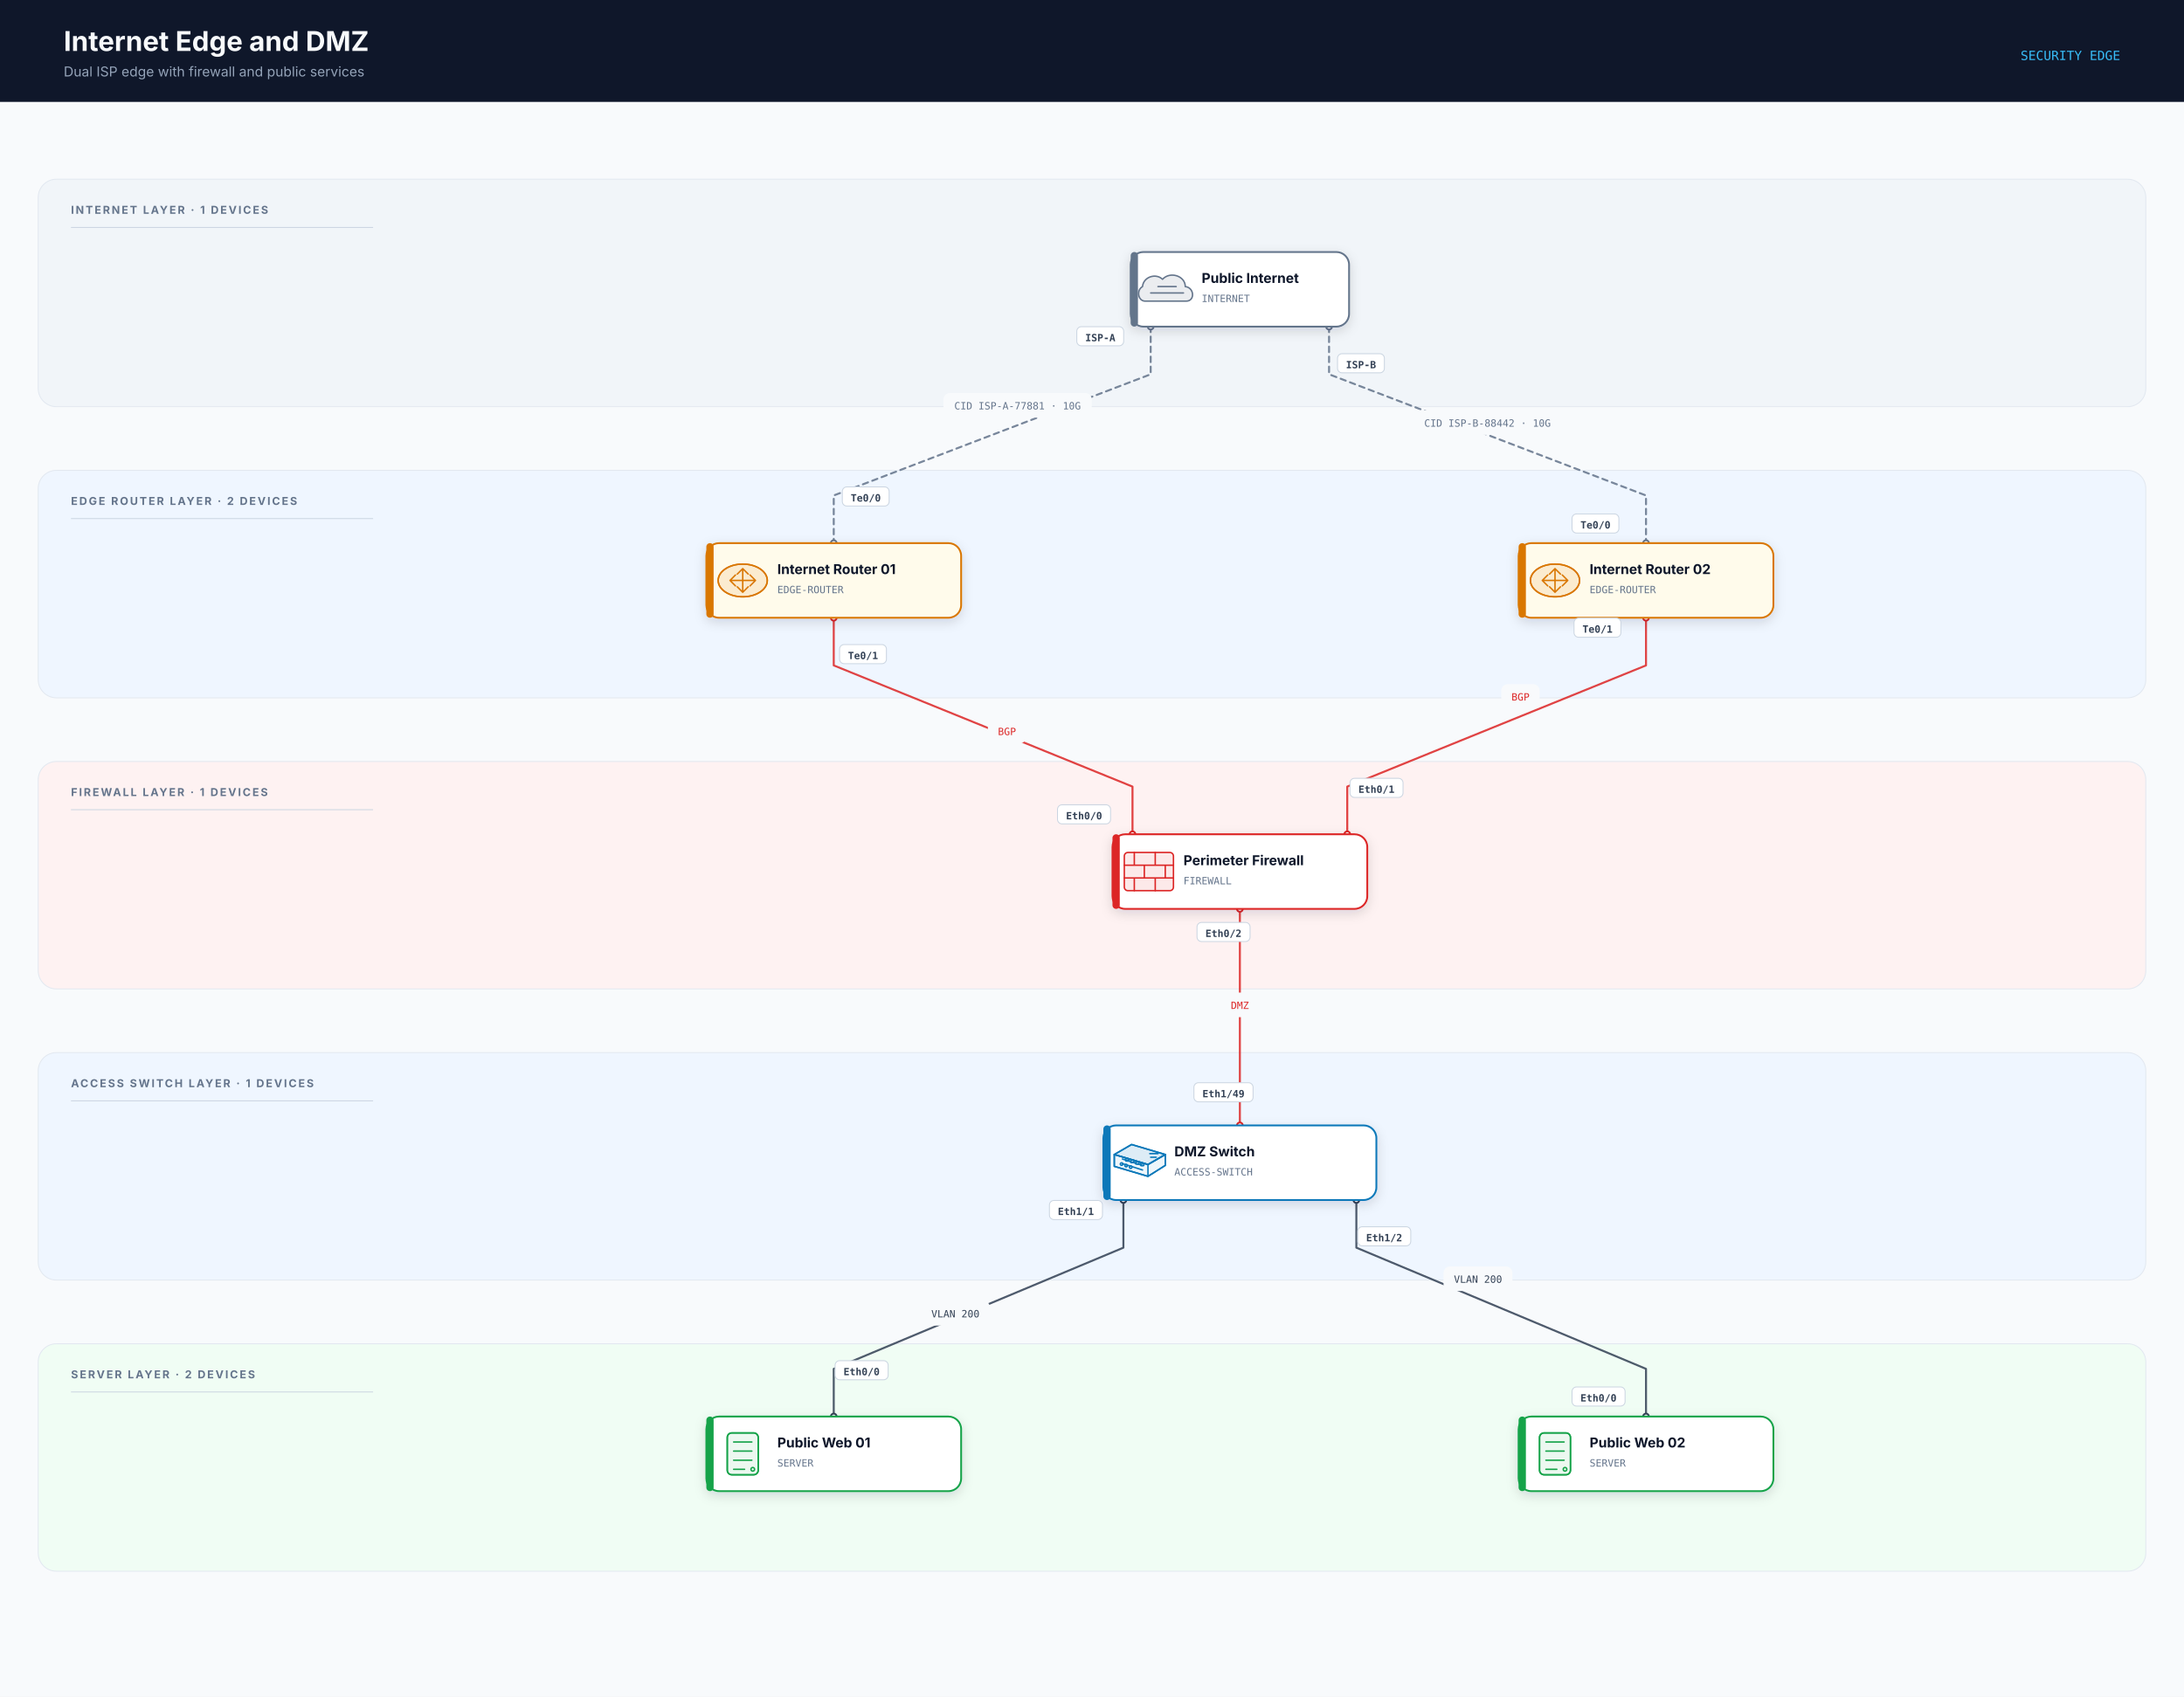
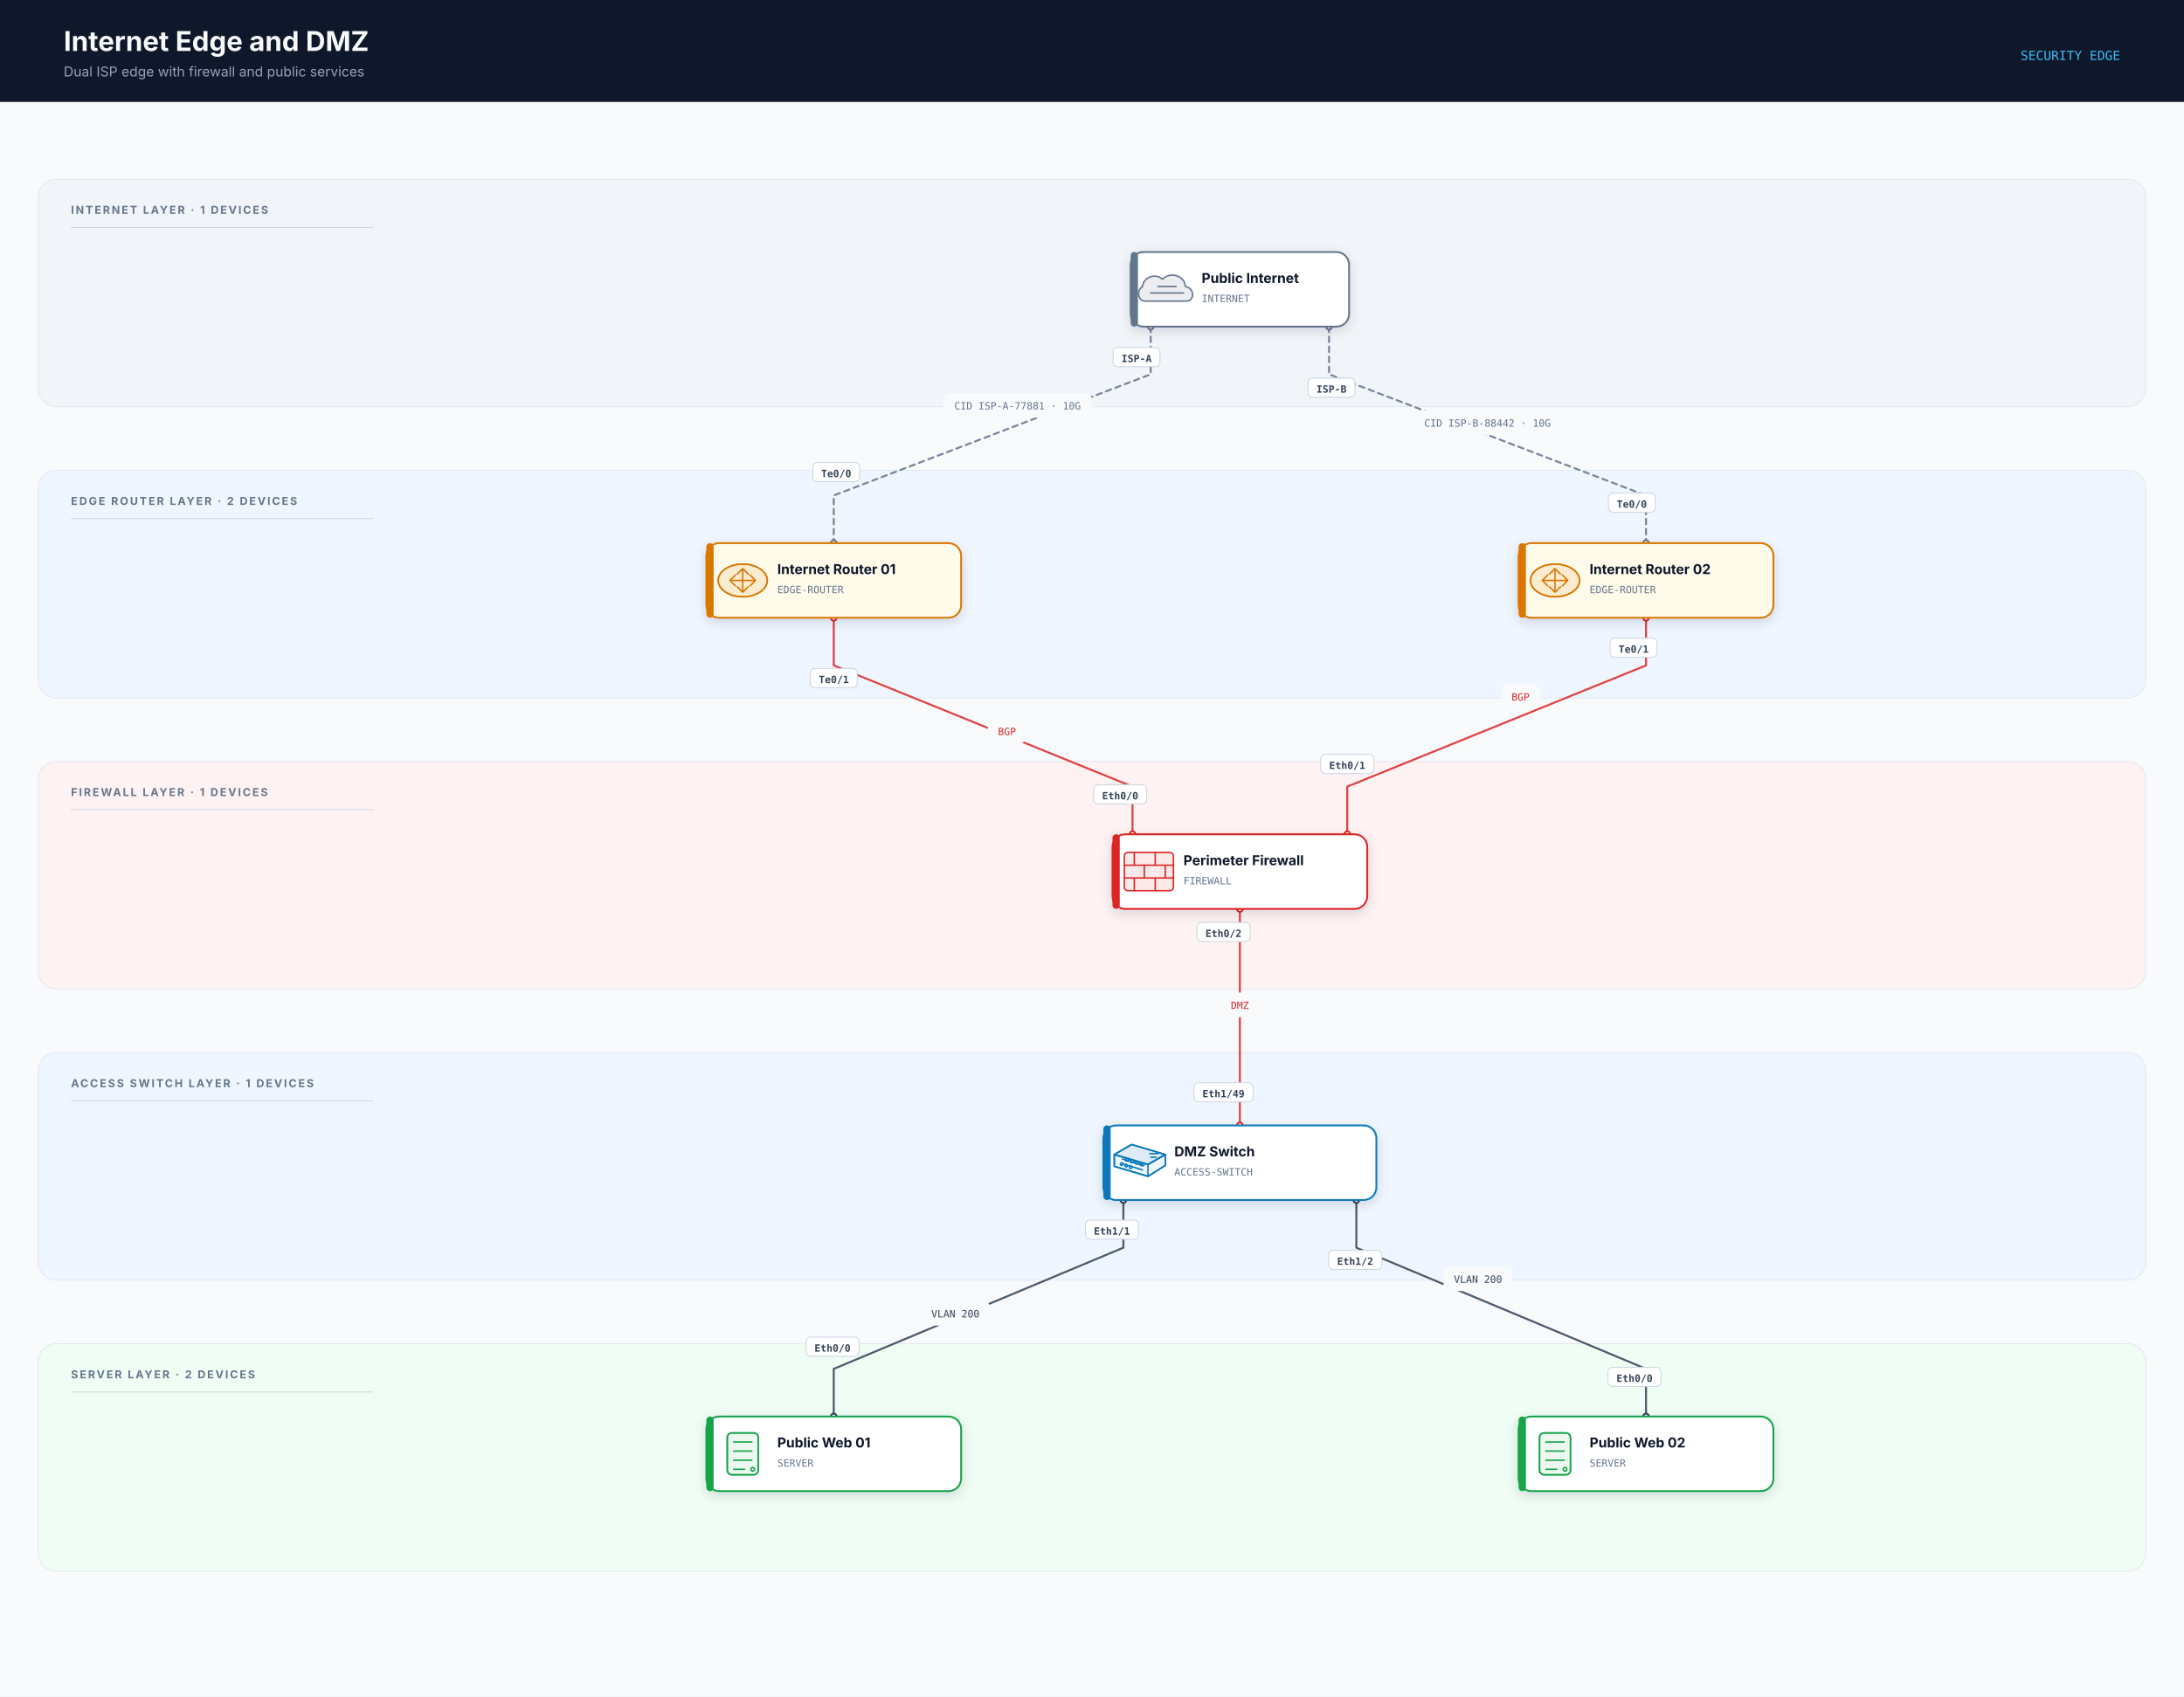
<svg xmlns="http://www.w3.org/2000/svg" class="theme-light" width="2400" height="1865" viewBox="0 0 2400 1865" role="img" shape-rendering="geometricPrecision">
  <defs>
    <filter id="shadow" x="-20%" y="-20%" width="140%" height="150%">
      <feDropShadow dx="0" dy="4" stdDeviation="6" flood-color="#0f172a" flood-opacity=".14" />
    </filter>
  </defs>
  <rect width="100%" height="100%" fill="#f8fafc" />
  <rect x="0" y="0" width="2400" height="112" fill="#0f172a" />
  <text x="70" y="56" fill="#f8fafc" font-family="Inter,Segoe UI,sans-serif" font-size="30" font-weight="700">Internet Edge and DMZ</text>
  <text x="70" y="84" fill="#94a3b8" font-family="Inter,Segoe UI,sans-serif" font-size="15">Dual ISP edge with firewall and public services</text>
  <text x="2330" y="66" text-anchor="end" fill="#38bdf8" font-family="ui-monospace,SFMono-Regular,monospace" font-size="14">SECURITY EDGE</text>
  <rect x="42" y="197.0" width="2316.0" height="250.0" rx="20" fill="#f1f5f9" stroke="#e2e8f0" />
  <rect x="42" y="517.0" width="2316.0" height="250.0" rx="20" fill="#eff6ff" stroke="#e2e8f0" />
  <rect x="42" y="837.0" width="2316.0" height="250.0" rx="20" fill="#fef2f2" stroke="#e2e8f0" />
  <rect x="42" y="1157.0" width="2316.0" height="250.0" rx="20" fill="#eff6ff" stroke="#e2e8f0" />
  <rect x="42" y="1477.0" width="2316.0" height="250.0" rx="20" fill="#f0fdf4" stroke="#e2e8f0" />
  <g id="row-headings">
    <g class="row-heading row-heading-internet">
      <path d="M78 250.0 H410" stroke="#cbd5e1" stroke-width="1" />
      <text x="78" y="235.0" fill="#64748b" font-family="Inter,Segoe UI,sans-serif" font-size="12" font-weight="700" letter-spacing="1.8">INTERNET LAYER · 1 DEVICES</text>
    </g>
    <g class="row-heading row-heading-edge-router">
      <path d="M78 570.0 H410" stroke="#cbd5e1" stroke-width="1" />
      <text x="78" y="555.0" fill="#64748b" font-family="Inter,Segoe UI,sans-serif" font-size="12" font-weight="700" letter-spacing="1.8">EDGE ROUTER LAYER · 2 DEVICES</text>
    </g>
    <g class="row-heading row-heading-firewall">
      <path d="M78 890.0 H410" stroke="#cbd5e1" stroke-width="1" />
      <text x="78" y="875.0" fill="#64748b" font-family="Inter,Segoe UI,sans-serif" font-size="12" font-weight="700" letter-spacing="1.8">FIREWALL LAYER · 1 DEVICES</text>
    </g>
    <g class="row-heading row-heading-access-switch">
      <path d="M78 1210.0 H410" stroke="#cbd5e1" stroke-width="1" />
      <text x="78" y="1195.0" fill="#64748b" font-family="Inter,Segoe UI,sans-serif" font-size="12" font-weight="700" letter-spacing="1.8">ACCESS SWITCH LAYER · 1 DEVICES</text>
    </g>
    <g class="row-heading row-heading-server">
      <path d="M78 1530.0 H410" stroke="#cbd5e1" stroke-width="1" />
      <text x="78" y="1515.0" fill="#64748b" font-family="Inter,Segoe UI,sans-serif" font-size="12" font-weight="700" letter-spacing="1.8">SERVER LAYER · 2 DEVICES</text>
    </g>
  </g>
  <g id="links">
    <g id="link-1" data-netdiag-kind="link">
      <path d="M 1264.5 359.0 V 411.4 L 916.2 544.6 V 597.0" fill="none" stroke="#64748b" stroke-width="2.2" stroke-linecap="round" stroke-linejoin="round" stroke-dasharray="6 5" opacity=".86" />
      <circle cx="1264.5" cy="359.0" r="3.2" fill="#ffffff" stroke="#64748b" stroke-width="2" />
      <circle cx="916.2" cy="597.0" r="3.2" fill="#ffffff" stroke="#64748b" stroke-width="2" />
    </g>
    <g id="link-2" data-netdiag-kind="link">
      <path d="M 1460.5 359.0 V 411.4 L 1808.8 544.6 V 597.0" fill="none" stroke="#64748b" stroke-width="2.2" stroke-linecap="round" stroke-linejoin="round" stroke-dasharray="6 5" opacity=".86" />
      <circle cx="1460.5" cy="359.0" r="3.2" fill="#ffffff" stroke="#64748b" stroke-width="2" />
      <circle cx="1808.8" cy="597.0" r="3.2" fill="#ffffff" stroke="#64748b" stroke-width="2" />
    </g>
    <g id="link-3" data-netdiag-kind="link">
      <path d="M 916.2 679.0 V 731.4 L 1244.5 864.6 V 917.0" fill="none" stroke="#dc2626" stroke-width="2.2" stroke-linecap="round" stroke-linejoin="round" opacity=".86" />
      <circle cx="916.2" cy="679.0" r="3.2" fill="#ffffff" stroke="#dc2626" stroke-width="2" />
      <circle cx="1244.5" cy="917.0" r="3.2" fill="#ffffff" stroke="#dc2626" stroke-width="2" />
    </g>
    <g id="link-4" data-netdiag-kind="link">
      <path d="M 1808.8 679.0 V 731.4 L 1480.5 864.6 V 917.0" fill="none" stroke="#dc2626" stroke-width="2.2" stroke-linecap="round" stroke-linejoin="round" opacity=".86" />
      <circle cx="1808.8" cy="679.0" r="3.2" fill="#ffffff" stroke="#dc2626" stroke-width="2" />
      <circle cx="1480.5" cy="917.0" r="3.2" fill="#ffffff" stroke="#dc2626" stroke-width="2" />
    </g>
    <g id="link-5" data-netdiag-kind="link">
      <path d="M 1362.5 999.0 V 1051.4 L 1362.5 1184.6 V 1237.0" fill="none" stroke="#dc2626" stroke-width="2.2" stroke-linecap="round" stroke-linejoin="round" opacity=".86" />
      <circle cx="1362.5" cy="999.0" r="3.2" fill="#ffffff" stroke="#dc2626" stroke-width="2" />
      <circle cx="1362.5" cy="1237.0" r="3.2" fill="#ffffff" stroke="#dc2626" stroke-width="2" />
    </g>
    <g id="link-6" data-netdiag-kind="link">
      <path d="M 1234.5 1319.0 V 1371.4 L 916.2 1504.6 V 1557.0" fill="none" stroke="#334155" stroke-width="2.2" stroke-linecap="round" stroke-linejoin="round" opacity=".86" />
      <circle cx="1234.5" cy="1319.0" r="3.2" fill="#ffffff" stroke="#334155" stroke-width="2" />
      <circle cx="916.2" cy="1557.0" r="3.2" fill="#ffffff" stroke="#334155" stroke-width="2" />
    </g>
    <g id="link-7" data-netdiag-kind="link">
      <path d="M 1490.5 1319.0 V 1371.4 L 1808.8 1504.6 V 1557.0" fill="none" stroke="#334155" stroke-width="2.2" stroke-linecap="round" stroke-linejoin="round" opacity=".86" />
      <circle cx="1490.5" cy="1319.0" r="3.2" fill="#ffffff" stroke="#334155" stroke-width="2" />
      <circle cx="1808.8" cy="1557.0" r="3.2" fill="#ffffff" stroke="#334155" stroke-width="2" />
    </g>
  </g>
  <g id="nodes">
    <g id="dmz-switch" data-netdiag-kind="node" filter="url(#shadow)">
      <rect x="1212.5" y="1237.0" width="300.0" height="82.0" rx="14" fill="#ffffff" stroke="#0878b9" stroke-width="2" />
      <rect x="1212.5" y="1237.0" width="8" height="82.0" rx="4" fill="#0878b9" />
      <g class="device-icon device-icon-access-switch" transform="translate(1252.5 1278.0)" stroke="#0878b9" fill="none" stroke-width="1.6" stroke-linecap="round" stroke-linejoin="round">
        <path d="M-28 -9 -9 -20 28 -9 9 2Z" fill="#0878b9" fill-opacity=".14" />
        <path d="M-28 -9 9 2 28 -9v12L9 15-28 4Z" fill="#0878b9" fill-opacity=".07" />
        <path d="M-28 -9 -9 -20 28 -9 9 2Z" />
        <path d="M-28 -9v13L9 15 28 3v-12M9 2v13" />
        <path d="M-19 -4 3 3M-19 1 3 8" />
        <rect x="-15.5" y="-4.5" width="3.5" height="2.7" rx=".5" />
        <rect x="-10" y="-2.8" width="3.5" height="2.7" rx=".5" />
        <rect x="-4.5" y="-1.1" width="3.5" height="2.7" rx=".5" />
        <rect x="1" y=".6" width="3.5" height="2.7" rx=".5" />
        <circle cx="-20" cy="1.5" r="1.4" />
        <circle cx="-15" cy="3.2" r="1.4" />
        <circle cx="-10" cy="4.9" r="1.4" />
        <path d="M11 -10h9M12 -6h6" />
      </g>
      <text class="node-title" x="1290.5" y="1271.0" fill="#0f172a" font-family="Inter,Segoe UI,Arial,sans-serif" font-size="15" font-weight="700">DMZ Switch</text>
      <text x="1290.5" y="1292.0" fill="#64748b" font-family="ui-monospace,SFMono-Regular,monospace" font-size="11">ACCESS-SWITCH</text>
    </g>
    <g id="edge-01" data-netdiag-kind="node" filter="url(#shadow)">
      <rect x="776.2" y="597.0" width="280.0" height="82.0" rx="14" fill="#fffbeb" stroke="#d97706" stroke-width="2" />
      <rect x="776.2" y="597.0" width="8" height="82.0" rx="4" fill="#d97706" />
      <g class="device-icon device-icon-router" transform="translate(816.2 638.0)" stroke="#d97706" fill="none" stroke-width="1.6" stroke-linecap="round" stroke-linejoin="round">
        <ellipse cx="0" cy="0" rx="27" ry="18" fill="#d97706" fill-opacity=".12" />
        <ellipse cx="0" cy="0" rx="27" ry="18" />
        <path d="M-14 0h28M8-6l6 6-6 6M14 0H-14M-8-6l-6 6 6 6" />
        <path d="M0-13v26M-6-7l6-6 6 6M-6 7l6 6 6-6" />
      </g>
      <text class="node-title" x="854.2" y="631.0" fill="#0f172a" font-family="Inter,Segoe UI,Arial,sans-serif" font-size="15" font-weight="700">Internet Router 01</text>
      <text x="854.2" y="652.0" fill="#64748b" font-family="ui-monospace,SFMono-Regular,monospace" font-size="11">EDGE-ROUTER</text>
    </g>
    <g id="edge-02" data-netdiag-kind="node" filter="url(#shadow)">
      <rect x="1668.8" y="597.0" width="280.0" height="82.0" rx="14" fill="#fffbeb" stroke="#d97706" stroke-width="2" />
      <rect x="1668.8" y="597.0" width="8" height="82.0" rx="4" fill="#d97706" />
      <g class="device-icon device-icon-router" transform="translate(1708.8 638.0)" stroke="#d97706" fill="none" stroke-width="1.6" stroke-linecap="round" stroke-linejoin="round">
        <ellipse cx="0" cy="0" rx="27" ry="18" fill="#d97706" fill-opacity=".12" />
        <ellipse cx="0" cy="0" rx="27" ry="18" />
        <path d="M-14 0h28M8-6l6 6-6 6M14 0H-14M-8-6l-6 6 6 6" />
        <path d="M0-13v26M-6-7l6-6 6 6M-6 7l6 6 6-6" />
      </g>
      <text class="node-title" x="1746.8" y="631.0" fill="#0f172a" font-family="Inter,Segoe UI,Arial,sans-serif" font-size="15" font-weight="700">Internet Router 02</text>
      <text x="1746.8" y="652.0" fill="#64748b" font-family="ui-monospace,SFMono-Regular,monospace" font-size="11">EDGE-ROUTER</text>
    </g>
    <g id="firewall-01" data-netdiag-kind="node" filter="url(#shadow)">
      <rect x="1222.5" y="917.0" width="280.0" height="82.0" rx="14" fill="#ffffff" stroke="#dc2626" stroke-width="2" />
      <rect x="1222.5" y="917.0" width="8" height="82.0" rx="4" fill="#dc2626" />
      <g class="device-icon device-icon-firewall" transform="translate(1262.5 958.0)" stroke="#dc2626" fill="none" stroke-width="1.6" stroke-linecap="round" stroke-linejoin="round">
        <g stroke="#dc2626">
          <rect x="-27" y="-21" width="54" height="42" rx="4" fill="#dc2626" fill-opacity=".10" />
          <path d="M-27-7h54M-27 7h54M-16-21v14M7-21v14M-5-7V7M18-7V7M-16 7v14M7 7v14" />
        </g>
      </g>
      <text class="node-title" x="1300.5" y="951.0" fill="#0f172a" font-family="Inter,Segoe UI,Arial,sans-serif" font-size="15" font-weight="700">Perimeter Firewall</text>
      <text x="1300.5" y="972.0" fill="#64748b" font-family="ui-monospace,SFMono-Regular,monospace" font-size="11">FIREWALL</text>
    </g>
    <g id="internet" data-netdiag-kind="node" filter="url(#shadow)">
      <rect x="1242.5" y="277.0" width="240.0" height="82.0" rx="14" fill="#ffffff" stroke="#64748b" stroke-width="2" />
      <rect x="1242.5" y="277.0" width="8" height="82.0" rx="4" fill="#64748b" />
      <g class="device-icon device-icon-internet" transform="translate(1282.5 318.0)" stroke="#64748b" fill="none" stroke-width="1.6" stroke-linecap="round" stroke-linejoin="round">
        <path d="M-24 13c-8 0-10-12-3-16 1-11 15-15 22-8 8-9 25-4 25 8 10 1 11 16 1 16Z" fill="#64748b" fill-opacity=".13" stroke="#64748b" />
        <path d="M-18 4h36M-10-3h20" />
      </g>
      <text class="node-title" x="1320.5" y="311.0" fill="#0f172a" font-family="Inter,Segoe UI,Arial,sans-serif" font-size="15" font-weight="700">Public Internet</text>
      <text x="1320.5" y="332.0" fill="#64748b" font-family="ui-monospace,SFMono-Regular,monospace" font-size="11">INTERNET</text>
    </g>
    <g id="web-01" data-netdiag-kind="node" filter="url(#shadow)">
      <rect x="776.2" y="1557.0" width="280.0" height="82.0" rx="14" fill="#ffffff" stroke="#16a34a" stroke-width="2" />
      <rect x="776.2" y="1557.0" width="8" height="82.0" rx="4" fill="#16a34a" />
      <g class="device-icon device-icon-server" transform="translate(816.2 1598.0)" stroke="#16a34a" fill="none" stroke-width="1.6" stroke-linecap="round" stroke-linejoin="round">
        <rect x="-17" y="-23" width="34" height="46" rx="5" fill="#16a34a" fill-opacity=".08" />
        <rect x="-17" y="-23" width="34" height="46" rx="5" />
        <path d="M-10 -13h20M-10 -3h20M-10 7h20M-10 17h12" />
        <circle cx="11" cy="17" r="2" />
      </g>
      <text class="node-title" x="854.2" y="1591.0" fill="#0f172a" font-family="Inter,Segoe UI,Arial,sans-serif" font-size="15" font-weight="700">Public Web 01</text>
      <text x="854.2" y="1612.0" fill="#64748b" font-family="ui-monospace,SFMono-Regular,monospace" font-size="11">SERVER</text>
    </g>
    <g id="web-02" data-netdiag-kind="node" filter="url(#shadow)">
      <rect x="1668.8" y="1557.0" width="280.0" height="82.0" rx="14" fill="#ffffff" stroke="#16a34a" stroke-width="2" />
      <rect x="1668.8" y="1557.0" width="8" height="82.0" rx="4" fill="#16a34a" />
      <g class="device-icon device-icon-server" transform="translate(1708.8 1598.0)" stroke="#16a34a" fill="none" stroke-width="1.6" stroke-linecap="round" stroke-linejoin="round">
        <rect x="-17" y="-23" width="34" height="46" rx="5" fill="#16a34a" fill-opacity=".08" />
        <rect x="-17" y="-23" width="34" height="46" rx="5" />
        <path d="M-10 -13h20M-10 -3h20M-10 7h20M-10 17h12" />
        <circle cx="11" cy="17" r="2" />
      </g>
      <text class="node-title" x="1746.8" y="1591.0" fill="#0f172a" font-family="Inter,Segoe UI,Arial,sans-serif" font-size="15" font-weight="700">Public Web 02</text>
      <text x="1746.8" y="1612.0" fill="#64748b" font-family="ui-monospace,SFMono-Regular,monospace" font-size="11">SERVER</text>
    </g>
  </g>
  <g id="link-annotations" pointer-events="none">
    <g id="link-annotation-1" class="link-annotation">
-       <rect class="interface-label-badge" x="1183.3" y="359.1" width="51.5" height="21.0" rx="5.0" fill="#ffffff" stroke="#cbd5e1" stroke-width="1" />
-       <text class="interface-label-text" x="1209.1" y="375.1" text-anchor="middle" fill="#334155" font-family="ui-monospace,SFMono-Regular,monospace" font-size="11" font-weight="650">ISP-A</text>
-       <rect class="interface-label-badge" x="925.6" y="535.2" width="51.5" height="21.0" rx="5.0" fill="#ffffff" stroke="#cbd5e1" stroke-width="1" />
-       <text class="interface-label-text" x="951.4" y="551.2" text-anchor="middle" fill="#334155" font-family="ui-monospace,SFMono-Regular,monospace" font-size="11" font-weight="650">Te0/0</text>
+       <rect class="interface-label-badge" x="1223.2" y="382.0" width="51.5" height="21.0" rx="5.0" fill="#ffffff" stroke="#cbd5e1" stroke-width="1" />
+       <text class="interface-label-text" x="1249.0" y="398.0" text-anchor="middle" fill="#334155" font-family="ui-monospace,SFMono-Regular,monospace" font-size="11" font-weight="650">ISP-A</text>
+       <rect class="interface-label-badge" x="893.1" y="508.4" width="51.5" height="21.0" rx="5.0" fill="#ffffff" stroke="#cbd5e1" stroke-width="1" />
+       <text class="interface-label-text" x="918.9" y="524.4" text-anchor="middle" fill="#334155" font-family="ui-monospace,SFMono-Regular,monospace" font-size="11" font-weight="650">Te0/0</text>
      <rect class="label-mask" x="1038.8" y="434.0" width="158.9" height="23" rx="5" fill="#f8fafc" stroke="#f8fafc" stroke-width="4" />
      <text x="1118.2" y="450.0" text-anchor="middle" fill="#64748b" font-family="ui-monospace,SFMono-Regular,monospace" font-size="11" font-weight="500">CID ISP-A-77881 · 10G</text>
    </g>
    <g id="link-annotation-2" class="link-annotation">
-       <rect class="interface-label-badge" x="1469.8" y="388.8" width="51.5" height="21.0" rx="5.0" fill="#ffffff" stroke="#cbd5e1" stroke-width="1" />
-       <text class="interface-label-text" x="1495.6" y="404.8" text-anchor="middle" fill="#334155" font-family="ui-monospace,SFMono-Regular,monospace" font-size="11" font-weight="650">ISP-B</text>
-       <rect class="interface-label-badge" x="1727.5" y="564.9" width="51.5" height="21.0" rx="5.0" fill="#ffffff" stroke="#cbd5e1" stroke-width="1" />
-       <text class="interface-label-text" x="1753.3" y="580.9" text-anchor="middle" fill="#334155" font-family="ui-monospace,SFMono-Regular,monospace" font-size="11" font-weight="650">Te0/0</text>
+       <rect class="interface-label-badge" x="1437.4" y="415.6" width="51.5" height="21.0" rx="5.0" fill="#ffffff" stroke="#cbd5e1" stroke-width="1" />
+       <text class="interface-label-text" x="1463.2" y="431.6" text-anchor="middle" fill="#334155" font-family="ui-monospace,SFMono-Regular,monospace" font-size="11" font-weight="650">ISP-B</text>
+       <rect class="interface-label-badge" x="1767.5" y="542.0" width="51.5" height="21.0" rx="5.0" fill="#ffffff" stroke="#cbd5e1" stroke-width="1" />
+       <text class="interface-label-text" x="1793.2" y="558.0" text-anchor="middle" fill="#334155" font-family="ui-monospace,SFMono-Regular,monospace" font-size="11" font-weight="650">Te0/0</text>
      <rect class="label-mask" x="1555.2" y="453.0" width="158.9" height="23" rx="5" fill="#f8fafc" stroke="#f8fafc" stroke-width="4" />
      <text x="1634.6" y="469.0" text-anchor="middle" fill="#64748b" font-family="ui-monospace,SFMono-Regular,monospace" font-size="11" font-weight="500">CID ISP-B-88442 · 10G</text>
    </g>
    <g id="link-annotation-3" class="link-annotation">
-       <rect class="interface-label-badge" x="922.6" y="708.5" width="51.5" height="21.0" rx="5.0" fill="#ffffff" stroke="#cbd5e1" stroke-width="1" />
-       <text class="interface-label-text" x="948.4" y="724.5" text-anchor="middle" fill="#334155" font-family="ui-monospace,SFMono-Regular,monospace" font-size="11" font-weight="650">Te0/1</text>
-       <rect class="interface-label-badge" x="1162.1" y="884.6" width="58.3" height="21.0" rx="5.0" fill="#ffffff" stroke="#cbd5e1" stroke-width="1" />
-       <text class="interface-label-text" x="1191.3" y="900.6" text-anchor="middle" fill="#334155" font-family="ui-monospace,SFMono-Regular,monospace" font-size="11" font-weight="650">Eth0/0</text>
+       <rect class="interface-label-badge" x="890.5" y="734.8" width="51.5" height="21.0" rx="5.0" fill="#ffffff" stroke="#cbd5e1" stroke-width="1" />
+       <text class="interface-label-text" x="916.3" y="750.8" text-anchor="middle" fill="#334155" font-family="ui-monospace,SFMono-Regular,monospace" font-size="11" font-weight="650">Te0/1</text>
+       <rect class="interface-label-badge" x="1201.8" y="862.6" width="58.3" height="21.0" rx="5.0" fill="#ffffff" stroke="#cbd5e1" stroke-width="1" />
+       <text class="interface-label-text" x="1231.0" y="878.6" text-anchor="middle" fill="#334155" font-family="ui-monospace,SFMono-Regular,monospace" font-size="11" font-weight="650">Eth0/0</text>
      <rect class="label-mask" x="1087.6" y="792.0" width="38.1" height="23" rx="5" fill="#f8fafc" stroke="#f8fafc" stroke-width="4" />
      <text x="1106.6" y="808.0" text-anchor="middle" fill="#dc2626" font-family="ui-monospace,SFMono-Regular,monospace" font-size="11" font-weight="500">BGP</text>
    </g>
    <g id="link-annotation-4" class="link-annotation">
-       <rect class="interface-label-badge" x="1729.7" y="679.4" width="51.5" height="21.0" rx="5.0" fill="#ffffff" stroke="#cbd5e1" stroke-width="1" />
-       <text class="interface-label-text" x="1755.5" y="695.4" text-anchor="middle" fill="#334155" font-family="ui-monospace,SFMono-Regular,monospace" font-size="11" font-weight="650">Te0/1</text>
-       <rect class="interface-label-badge" x="1483.5" y="855.5" width="58.3" height="21.0" rx="5.0" fill="#ffffff" stroke="#cbd5e1" stroke-width="1" />
-       <text class="interface-label-text" x="1512.6" y="871.5" text-anchor="middle" fill="#334155" font-family="ui-monospace,SFMono-Regular,monospace" font-size="11" font-weight="650">Eth0/1</text>
+       <rect class="interface-label-badge" x="1769.4" y="701.4" width="51.5" height="21.0" rx="5.0" fill="#ffffff" stroke="#cbd5e1" stroke-width="1" />
+       <text class="interface-label-text" x="1795.2" y="717.4" text-anchor="middle" fill="#334155" font-family="ui-monospace,SFMono-Regular,monospace" font-size="11" font-weight="650">Te0/1</text>
+       <rect class="interface-label-badge" x="1451.4" y="829.2" width="58.3" height="21.0" rx="5.0" fill="#ffffff" stroke="#cbd5e1" stroke-width="1" />
+       <text class="interface-label-text" x="1480.5" y="845.2" text-anchor="middle" fill="#334155" font-family="ui-monospace,SFMono-Regular,monospace" font-size="11" font-weight="650">Eth0/1</text>
      <rect class="label-mask" x="1651.8" y="754.0" width="38.1" height="23" rx="5" fill="#f8fafc" stroke="#f8fafc" stroke-width="4" />
      <text x="1670.9" y="770.0" text-anchor="middle" fill="#dc2626" font-family="ui-monospace,SFMono-Regular,monospace" font-size="11" font-weight="500">BGP</text>
    </g>
    <g id="link-annotation-5" class="link-annotation">
      <rect class="interface-label-badge" x="1315.4" y="1013.9" width="58.3" height="21.0" rx="5.0" fill="#ffffff" stroke="#cbd5e1" stroke-width="1" />
      <text class="interface-label-text" x="1344.5" y="1029.9" text-anchor="middle" fill="#334155" font-family="ui-monospace,SFMono-Regular,monospace" font-size="11" font-weight="650">Eth0/2</text>
      <rect class="interface-label-badge" x="1312.0" y="1190.1" width="65.0" height="21.0" rx="5.0" fill="#ffffff" stroke="#cbd5e1" stroke-width="1" />
      <text class="interface-label-text" x="1344.5" y="1206.1" text-anchor="middle" fill="#334155" font-family="ui-monospace,SFMono-Regular,monospace" font-size="11" font-weight="650">Eth1/49</text>
      <rect class="label-mask" x="1343.4" y="1093.0" width="38.1" height="23" rx="5" fill="#f8fafc" stroke="#f8fafc" stroke-width="4" />
      <text x="1362.5" y="1109.0" text-anchor="middle" fill="#dc2626" font-family="ui-monospace,SFMono-Regular,monospace" font-size="11" font-weight="500">DMZ</text>
    </g>
    <g id="link-annotation-6" class="link-annotation">
-       <rect class="interface-label-badge" x="1153.2" y="1319.5" width="58.3" height="21.0" rx="5.0" fill="#ffffff" stroke="#cbd5e1" stroke-width="1" />
-       <text class="interface-label-text" x="1182.3" y="1335.5" text-anchor="middle" fill="#334155" font-family="ui-monospace,SFMono-Regular,monospace" font-size="11" font-weight="650">Eth1/1</text>
-       <rect class="interface-label-badge" x="917.7" y="1495.6" width="58.3" height="21.0" rx="5.0" fill="#ffffff" stroke="#cbd5e1" stroke-width="1" />
-       <text class="interface-label-text" x="946.8" y="1511.6" text-anchor="middle" fill="#334155" font-family="ui-monospace,SFMono-Regular,monospace" font-size="11" font-weight="650">Eth0/0</text>
+       <rect class="interface-label-badge" x="1192.8" y="1341.1" width="58.3" height="21.0" rx="5.0" fill="#ffffff" stroke="#cbd5e1" stroke-width="1" />
+       <text class="interface-label-text" x="1221.9" y="1357.1" text-anchor="middle" fill="#334155" font-family="ui-monospace,SFMono-Regular,monospace" font-size="11" font-weight="650">Eth1/1</text>
+       <rect class="interface-label-badge" x="885.8" y="1469.7" width="58.3" height="21.0" rx="5.0" fill="#ffffff" stroke="#cbd5e1" stroke-width="1" />
+       <text class="interface-label-text" x="914.9" y="1485.7" text-anchor="middle" fill="#334155" font-family="ui-monospace,SFMono-Regular,monospace" font-size="11" font-weight="650">Eth0/0</text>
      <rect class="label-mask" x="1014.1" y="1432.0" width="71.7" height="23" rx="5" fill="#f8fafc" stroke="#f8fafc" stroke-width="4" />
      <text x="1049.9" y="1448.0" text-anchor="middle" fill="#334155" font-family="ui-monospace,SFMono-Regular,monospace" font-size="11" font-weight="500">VLAN 200</text>
    </g>
    <g id="link-annotation-7" class="link-annotation">
-       <rect class="interface-label-badge" x="1492.0" y="1348.4" width="58.3" height="21.0" rx="5.0" fill="#ffffff" stroke="#cbd5e1" stroke-width="1" />
-       <text class="interface-label-text" x="1521.1" y="1364.4" text-anchor="middle" fill="#334155" font-family="ui-monospace,SFMono-Regular,monospace" font-size="11" font-weight="650">Eth1/2</text>
-       <rect class="interface-label-badge" x="1727.5" y="1524.5" width="58.3" height="21.0" rx="5.0" fill="#ffffff" stroke="#cbd5e1" stroke-width="1" />
-       <text class="interface-label-text" x="1756.6" y="1540.5" text-anchor="middle" fill="#334155" font-family="ui-monospace,SFMono-Regular,monospace" font-size="11" font-weight="650">Eth0/0</text>
+       <rect class="interface-label-badge" x="1460.1" y="1374.3" width="58.3" height="21.0" rx="5.0" fill="#ffffff" stroke="#cbd5e1" stroke-width="1" />
+       <text class="interface-label-text" x="1489.2" y="1390.3" text-anchor="middle" fill="#334155" font-family="ui-monospace,SFMono-Regular,monospace" font-size="11" font-weight="650">Eth1/2</text>
+       <rect class="interface-label-badge" x="1767.0" y="1502.9" width="58.3" height="21.0" rx="5.0" fill="#ffffff" stroke="#cbd5e1" stroke-width="1" />
+       <text class="interface-label-text" x="1796.2" y="1518.9" text-anchor="middle" fill="#334155" font-family="ui-monospace,SFMono-Regular,monospace" font-size="11" font-weight="650">Eth0/0</text>
      <rect class="label-mask" x="1588.3" y="1394.0" width="71.7" height="23" rx="5" fill="#f8fafc" stroke="#f8fafc" stroke-width="4" />
      <text x="1624.2" y="1410.0" text-anchor="middle" fill="#334155" font-family="ui-monospace,SFMono-Regular,monospace" font-size="11" font-weight="500">VLAN 200</text>
    </g>
  </g>
</svg>
